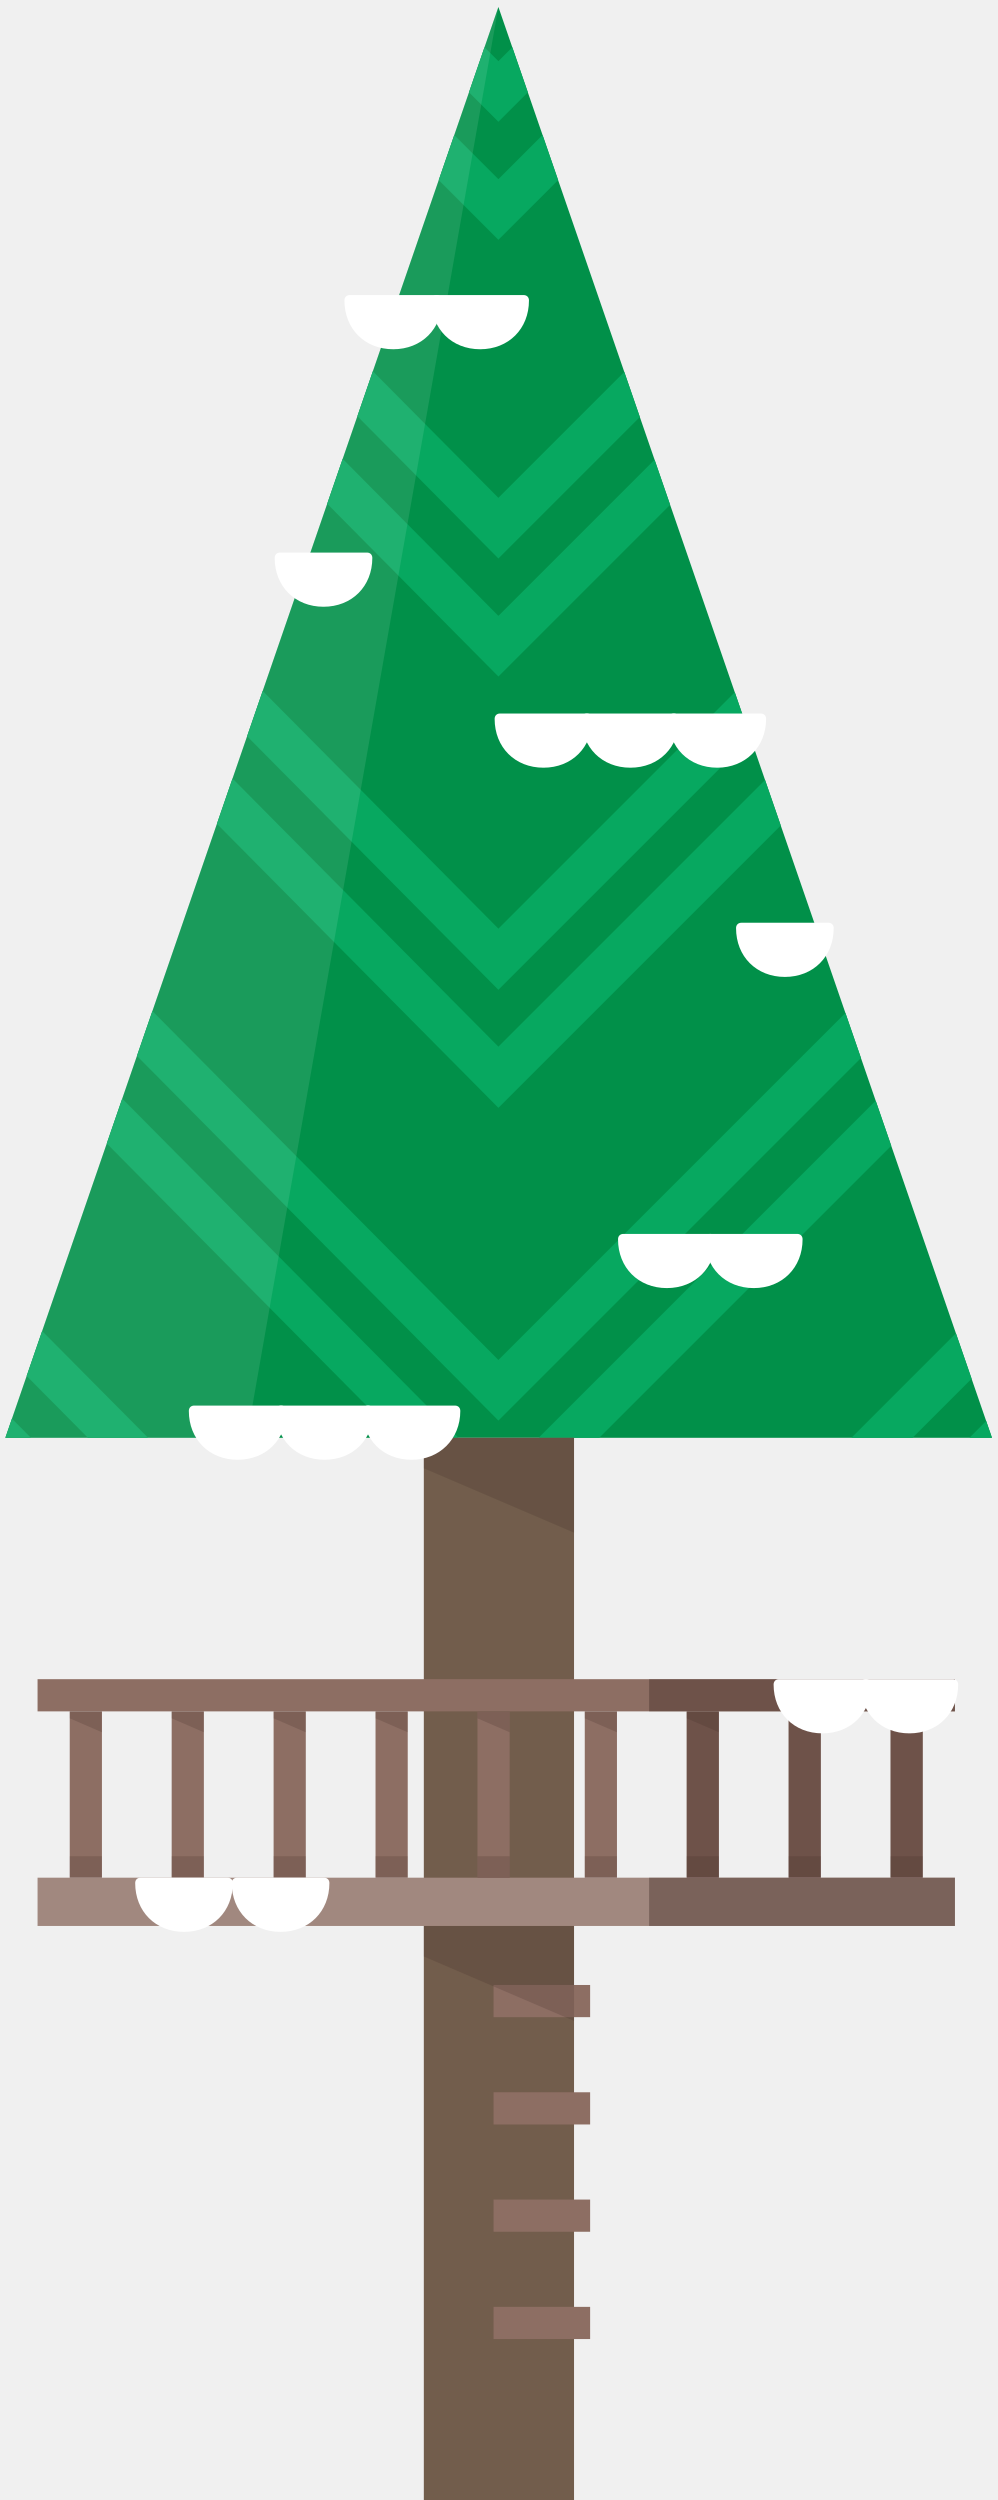
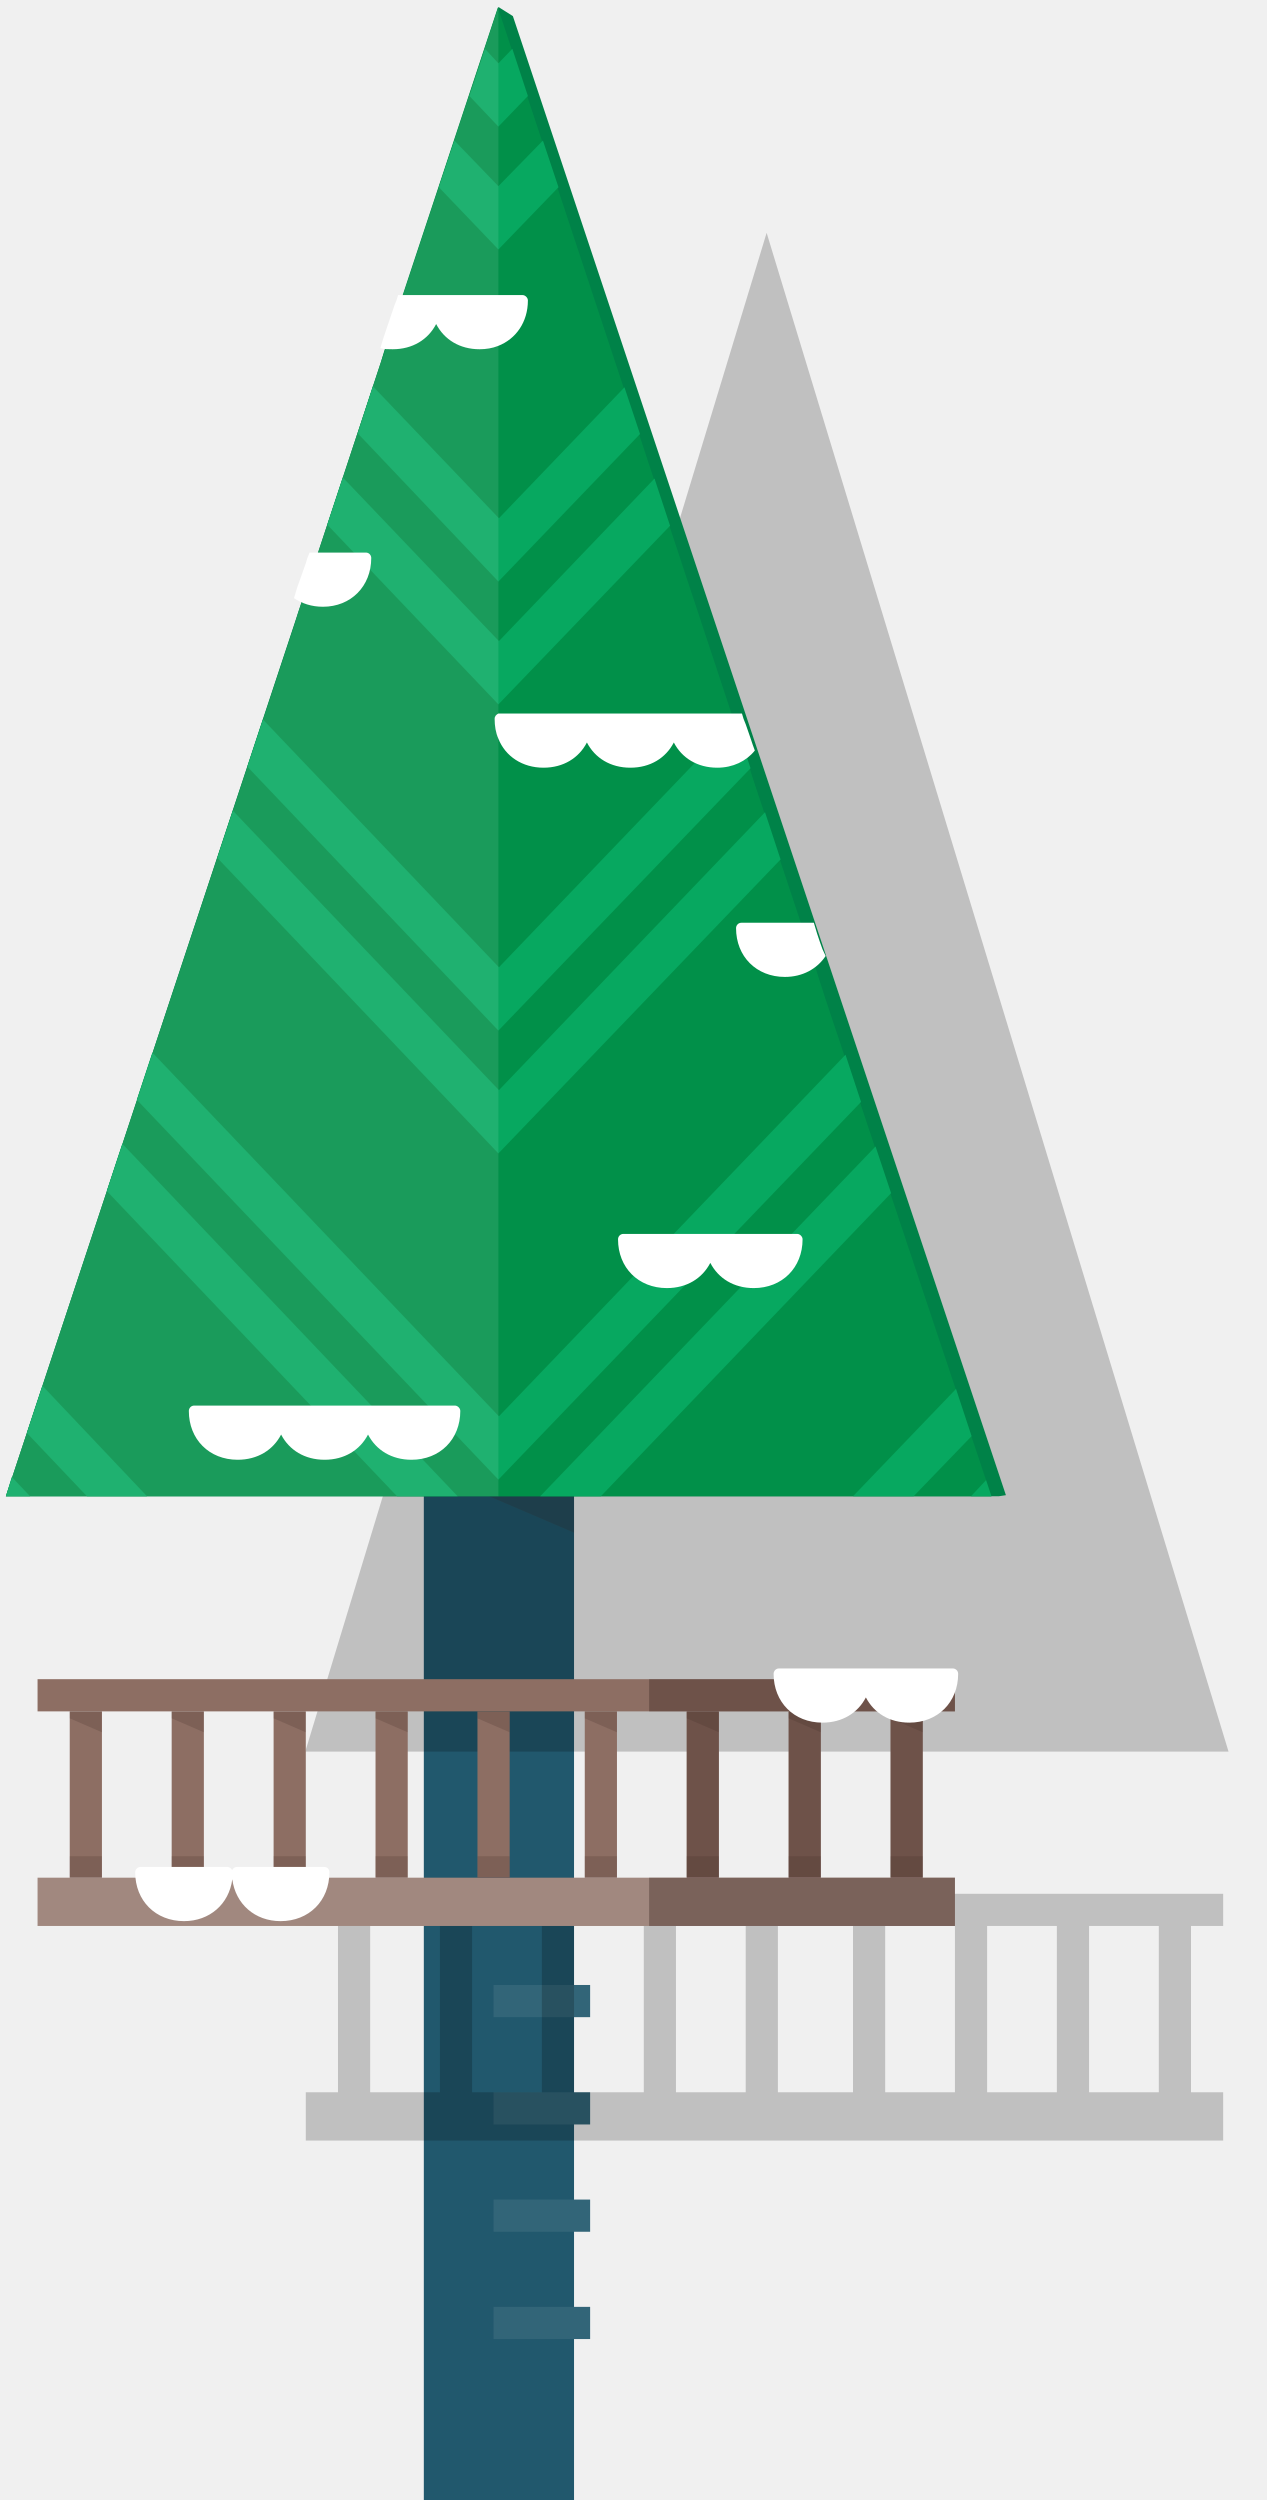
- <svg xmlns="http://www.w3.org/2000/svg" xmlns:xlink="http://www.w3.org/1999/xlink" viewBox="0 0 186 466">
-   <path fill="none" d="M0 0h186v466H0z" />
-   <path fill="#019049" d="M92.9 1.3L1 268h183.9z" />
-   <defs>
-     <path id="a" d="M92.9 1.3L1 268h183.9z" />
-   </defs>
-   <clipPath id="b">
-     <use xlink:href="#a" overflow="visible" />
-   </clipPath>
-   <g clip-path="url(#b)" fill="#07A860">
-     <path d="M92.9 264.8L-30.7 140.1l5.6-5.6 118 119 118-118 5.7 5.6z" />
-     <path d="M92.9 345.2L-30.7 220.5l5.6-5.6 118 118.9 118-118 5.7 5.7z" />
-     <path d="M92.9 425.5L-30.7 300.9l5.6-5.7 118 119 118-118 5.7 5.7zm0-402.8L-30.7-100.9l5.6-5.7 118 118 118-118 5.7 5.7z" />
-     <path d="M92.9 104.1L-30.7-20.6l5.6-5.6 118 119 118-118 5.7 5.6z" />
-     <path d="M92.9 184.5L-30.7 59.8l5.6-5.7 118 119 118-118 5.7 5.7z" />
-     <path d="M92.9 286.8L-30.7 162.1l5.6-5.6 118 119 118-118 5.7 5.6z" />
-     <path d="M92.9 367.2L-30.7 242.5l5.6-5.6 118 118.9 118-118 5.7 5.7z" />
-     <path d="M92.9 447.5L-30.7 322.9l5.6-5.7 118 119 118-118 5.7 5.7zm0-402.8L-30.7-78.9l5.6-5.7 118 118 118-118 5.7 5.7z" />
-     <path d="M92.9 126.1L-30.7 1.4l5.6-5.6 118 119 118-118 5.7 5.6z" />
-     <path d="M92.9 206.5L-30.7 81.8l5.6-5.7 118 119 118-118 5.7 5.7z" />
-   </g>
-   <g fill="#fff">
-     <path d="M154.4 173c0 5-3.6 8.1-8.1 8.1s-8.1-3.1-8.1-8.1h16.2z" />
-     <path d="M146.3 182.1c-5.3 0-9.1-3.8-9.1-9.1 0-.6.4-1 1-1h16.2c.6 0 1 .4 1 1 0 5.3-3.8 9.1-9.1 9.1zm-7-8.1c.4 3.6 3.2 6.1 7 6.1s6.6-2.5 7-6.1h-14z" />
-   </g>
-   <g fill="#fff">
-     <path d="M68.4 104c0 5-3.6 8.1-8.1 8.1s-8.1-3.1-8.1-8.1h16.2z" />
-     <path d="M60.3 113.1c-5.3 0-9.1-3.8-9.1-9.1 0-.6.4-1 1-1h16.2c.6 0 1 .4 1 1 0 5.3-3.8 9.1-9.1 9.1zm-7-8.1c.4 3.6 3.2 6.1 7 6.1s6.6-2.5 7-6.1h-14z" />
-   </g>
-   <path fill="#725D4C" d="M79 268h28v198H79z" />
-   <path fill="#A1887F" d="M7 350h171v9H7z" />
-   <path fill="#8D6E63" d="M7 313h171v6H7z" />
-   <path fill="#3E2723" d="M121 350h57v9h-57zm0-37h57v6h-57z" opacity=".4" />
-   <path fill="#8D6E63" d="M166 319h6v31h-6zm-74 51h18v6H92zm0 20h18v6H92zm0 20h18v6H92zm0 20h18v6H92zm55-111h6v31h-6zm-19 0h6v31h-6z" />
-   <path fill="#3E2723" d="M166 319h6v31h-6zm-19 0h6v31h-6zm-19 0h6v31h-6z" opacity=".4" />
-   <path fill="#8D6E63" d="M109 319h6v31h-6zm-20 0h6v31h-6zm-19 0h6v31h-6zm-19 0h6v31h-6zm-19 0h6v31h-6zm-19 0h6v31h-6z" />
-   <path fill="#3E2723" d="M166 346h6v4h-6zm-19 0h6v4h-6zm-19 0h6v4h-6zm-19 0h6v4h-6zm-20 0h6v4h-6zm-19 0h6v4h-6zm-19 0h6v4h-6zm-19 0h6v4h-6zm-19 0h6v4h-6z" opacity=".2" />
-   <path fill="#fff" d="M92.9 1.3L46 268H1z" opacity=".1" />
-   <path fill="#3E2723" d="M79 359h28v17.7l-28-12zm0-91h28v17.7l-28-12zm87 51h6v3.9l-6-2.6zm-19 0h6v3.9l-6-2.6zm-19 0h6v3.9l-6-2.6zm-19 0h6v3.9l-6-2.6zm-20 0h6v3.9l-6-2.6zm-19 0h6v3.9l-6-2.6zm-19 0h6v3.9l-6-2.6zm-19 0h6v3.9l-6-2.6zm-19 0h6v3.9l-6-2.6z" opacity=".2" />
-   <g fill="#fff">
-     <path d="M52.4 263c0 5-3.6 8.1-8.1 8.1s-8.1-3.1-8.1-8.1h16.2z" />
-     <path d="M44.3 272.1c-5.3 0-9.1-3.8-9.1-9.1 0-.6.4-1 1-1h16.2c.6 0 1 .4 1 1 0 5.3-3.8 9.1-9.1 9.1zm-7-8.1c.4 3.6 3.2 6.1 7 6.1s6.6-2.5 7-6.1h-14z" />
-     <path d="M68.6 263c0 5-3.6 8.1-8.1 8.1s-8.1-3.1-8.1-8.1h16.2z" />
-     <path d="M60.5 272.1c-5.3 0-9.1-3.8-9.1-9.1 0-.6.4-1 1-1h16.2c.6 0 1 .4 1 1 0 5.3-3.8 9.1-9.1 9.1zm-7-8.1c.4 3.6 3.2 6.1 7 6.1s6.6-2.5 7-6.1h-14z" />
-     <path d="M84.8 263c0 5-3.6 8.1-8.1 8.1s-8.1-3.1-8.1-8.1h16.2z" />
-     <path d="M76.7 272.1c-5.3 0-9.1-3.8-9.1-9.1 0-.6.4-1 1-1h16.2c.6 0 1 .4 1 1 0 5.3-3.9 9.1-9.1 9.1zm-7.1-8.1c.4 3.6 3.2 6.1 7 6.1s6.6-2.5 7-6.1h-14z" />
-   </g>
-   <g fill="#fff">
-     <path d="M109.4 134c0 5-3.6 8.1-8.1 8.1s-8.1-3.1-8.1-8.1h16.2z" />
-     <path d="M101.3 143.1c-5.3 0-9.1-3.8-9.1-9.1 0-.6.4-1 1-1h16.2c.6 0 1 .4 1 1 0 5.3-3.8 9.1-9.1 9.1zm-7-8.1c.4 3.6 3.2 6.1 7 6.1s6.6-2.5 7-6.1h-14z" />
-   </g>
-   <g fill="#fff">
-     <path d="M125.6 134c0 5-3.6 8.1-8.1 8.1s-8.1-3.1-8.1-8.1h16.2z" />
-     <path d="M117.5 143.1c-5.3 0-9.1-3.8-9.1-9.1 0-.6.4-1 1-1h16.2c.6 0 1 .4 1 1 0 5.3-3.8 9.1-9.1 9.1zm-7-8.1c.4 3.6 3.2 6.1 7 6.1s6.6-2.5 7-6.1h-14z" />
-   </g>
-   <g fill="#fff">
-     <path d="M81.4 56c0 5-3.6 8.1-8.1 8.1S65.2 61 65.2 56h16.2z" />
-     <path d="M73.3 65.1c-5.3 0-9.1-3.8-9.1-9.1 0-.6.4-1 1-1h16.2c.6 0 1 .4 1 1 0 5.3-3.8 9.1-9.1 9.1zm-7-8.1c.4 3.6 3.2 6.1 7 6.1s6.6-2.5 7-6.1h-14z" />
-   </g>
-   <g fill="#fff">
-     <path d="M97.6 56c0 5-3.6 8.1-8.1 8.1S81.4 61 81.4 56h16.2z" />
-     <path d="M89.5 65.1c-5.3 0-9.1-3.8-9.1-9.1 0-.6.4-1 1-1h16.2c.6 0 1 .4 1 1 0 5.3-3.8 9.1-9.1 9.1zm-7-8.1c.4 3.6 3.2 6.1 7 6.1s6.6-2.5 7-6.1h-14z" />
-   </g>
-   <g fill="#fff">
-     <path d="M132.4 231c0 5-3.6 8.1-8.1 8.1s-8.1-3.1-8.1-8.1h16.2z" />
-     <path d="M124.3 240.1c-5.3 0-9.1-3.8-9.1-9.1 0-.6.4-1 1-1h16.2c.6 0 1 .4 1 1 0 5.3-3.8 9.1-9.1 9.1zm-7-8.1c.4 3.6 3.2 6.1 7 6.1s6.6-2.5 7-6.1h-14z" />
-   </g>
-   <g fill="#fff">
-     <path d="M148.6 231c0 5-3.6 8.1-8.1 8.1s-8.1-3.1-8.1-8.1h16.2z" />
-     <path d="M140.5 240.1c-5.3 0-9.1-3.8-9.1-9.1 0-.6.4-1 1-1h16.2c.6 0 1 .4 1 1 0 5.3-3.8 9.1-9.1 9.1zm-7-8.1c.4 3.6 3.2 6.1 7 6.1s6.6-2.5 7-6.1h-14z" />
-   </g>
-   <g fill="#fff">
-     <path d="M161.4 314c0 5-3.6 8.1-8.1 8.1s-8.1-3.1-8.1-8.1h16.2z" />
-     <path d="M153.3 323.1c-5.3 0-9.1-3.8-9.1-9.1 0-.6.4-1 1-1h16.2c.6 0 1 .4 1 1 0 5.3-3.8 9.1-9.1 9.1zm-7-8.1c.4 3.6 3.2 6.1 7 6.1s6.6-2.5 7-6.1h-14z" />
-   </g>
-   <g fill="#fff">
-     <path d="M177.6 314c0 5-3.6 8.1-8.1 8.1s-8.1-3.1-8.1-8.1h16.2z" />
-     <path d="M169.5 323.1c-5.3 0-9.1-3.8-9.1-9.1 0-.6.4-1 1-1h16.2c.6 0 1 .4 1 1 0 5.3-3.8 9.1-9.1 9.1zm-7-8.1c.4 3.6 3.2 6.1 7 6.1s6.6-2.5 7-6.1h-14z" />
-   </g>
-   <g fill="#fff">
-     <path d="M141.8 134c0 5-3.6 8.1-8.1 8.1s-8.1-3.1-8.1-8.1h16.2z" />
-     <path d="M133.7 143.1c-5.3 0-9.1-3.8-9.1-9.1 0-.6.4-1 1-1h16.2c.6 0 1 .4 1 1 0 5.3-3.9 9.1-9.1 9.1zm-7.1-8.1c.4 3.6 3.2 6.1 7 6.1s6.6-2.5 7-6.1h-14z" />
-   </g>
-   <g fill="#fff">
-     <path d="M60.4 351c0 5-3.6 8.1-8.1 8.1s-8.1-3.1-8.1-8.1h16.2z" />
-     <path d="M52.3 360.1c-5.3 0-9.1-3.8-9.1-9.1 0-.6.4-1 1-1h16.2c.6 0 1 .4 1 1 0 5.3-3.8 9.1-9.1 9.1zm-7-8.1c.4 3.6 3.2 6.1 7 6.1s6.6-2.5 7-6.1h-14z" />
-   </g>
-   <g fill="#fff">
-     <path d="M42.4 351c0 5-3.6 8.1-8.1 8.1s-8.1-3.1-8.1-8.1h16.2z" />
-     <path d="M34.3 360.1c-5.3 0-9.1-3.8-9.1-9.1 0-.6.4-1 1-1h16.2c.6 0 1 .4 1 1 0 5.3-3.8 9.1-9.1 9.1zm-7-8.1c.4 3.6 3.2 6.1 7 6.1s6.6-2.5 7-6.1h-14z" />
+ <svg xmlns="http://www.w3.org/2000/svg" version="1.1" id="Layer_1" x="0px" y="0px" viewBox="0 0 236 466" style="enable-background:new 0 0 236 466;" xml:space="preserve">
+   <style type="text/css">
+ 	.st0{fill:#21586D;}
+ 	.st1{fill:#326578;}
+ 	.st2{opacity:0.2;enable-background:new    ;}
+ 	.st3{opacity:0.2;}
+ 	.st4{fill:#3E2723;}
+ 	.st5{fill:#008248;}
+ 	.st6{fill:#019049;}
+ 	.st7{fill:#07A860;}
+ 	.st8{fill:#A1887F;}
+ 	.st9{fill:#8D6E63;}
+ 	.st10{opacity:0.4;}
+ 	.st11{fill:#FFFFFF;}
+ 	.st12{opacity:0.1;}
+ </style>
+   <g>
+     <g>
+       <rect x="79" y="268" class="st0" width="28" height="198" />
+     </g>
+     <g>
+       <rect x="92" y="370" class="st1" width="18" height="6" />
+     </g>
+     <g>
+       <rect x="92" y="390" class="st1" width="18" height="6" />
+     </g>
+     <g>
+       <rect x="92" y="410" class="st1" width="18" height="6" />
+     </g>
+     <g>
+       <rect x="92" y="430" class="st1" width="18" height="6" />
+     </g>
+     <path class="st2" d="M222,362.9V359h6v-6h-57H57v6h6v1.3V386v4h-6v9h114h57v-9h-6v-4V362.9z M69,390v-4v-23.1V359h13v1.3V386v4H69z    M88,390v-4v-23.1V359h13v1.3V386v4H88z M107,390v-4v-23.1V359h13v1.3V386v4H107z M126,390v-4v-23.1V359h13v1.3V386v4H126z    M145,390v-4v-23.1V359h14v1.3V386v4H145z M171,390h-6v-4v-23.1V359h6h7v1.3V386v4H171z M184,390v-4v-23.1V359h13v1.3V386v4H184z    M216,390h-13v-4v-23.1V359h13v1.3V386V390z" />
+     <g class="st3">
+       <polygon class="st4" points="79,268 107,268 107,285.7 79,273.7   " />
+     </g>
+     <g class="st3">
+       <polygon points="142.9,43.4 56.9,326.5 142.9,326.5 229,326.5   " />
+     </g>
+     <polygon class="st5" points="186.2,278.9 187.5,278.7 95.6,3 92.9,1.3 1.1,278.9  " />
+     <g>
+       <path class="st6" d="M184.8,278.9H1.1L55,116.1l0.3-1l0.3-1l1.6-4.7l0.3-1.1l0.4-1L71,67.5l0.3-1l0.3-1l2-6.2l0.4-1l0.3-1    L92.8,1.4l45.4,137.2l0.3,1l0.4,1.1l0.9,2.7l0.4,1.3l0.4,1.2l11.1,33.4l0.3,1l0.3,1l0.5,1.6l0.5,1.5l0,0l0.4,1.3L184.8,278.9z" />
+     </g>
+     <g>
+       <g>
+         <g>
+           <g>
+             <polygon class="st7" points="160.5,205.4 92.9,275.8 25.5,205 28.4,196.2 93,264 157.6,196.6      " />
+           </g>
+           <g>
+             <polygon class="st7" points="27.4,278.9 7.9,258.3 5,267.1 16.2,278.9      " />
+             <polygon class="st7" points="170.3,278.9 181.1,267.7 178.2,258.9 159,278.9      " />
+           </g>
+         </g>
+         <g>
+           <g>
+             <polygon class="st7" points="98.4,17.9 92.9,23.6 87.5,17.9 90.4,9.1 92.9,11.8 95.5,9.1      " />
+           </g>
+           <g>
+             <polygon class="st7" points="119.3,80.9 92.9,108.4 66.7,80.8 69.5,72 93,96.6 116.4,72.2      " />
+           </g>
+           <g>
+             <polygon class="st7" points="139.9,143.2 92.9,192.1 46.1,142.9 49,134.1 93,180.3 137,134.4      " />
+           </g>
+         </g>
+       </g>
+       <g>
+         <g>
+           <g>
+             <polygon class="st7" points="112,278.9 166.1,222.4 163.2,213.7 100.7,278.9      " />
+             <polygon class="st7" points="85.3,278.9 22.8,213.2 19.9,222 74,278.9      " />
+           </g>
+           <g>
+             <polygon class="st7" points="5.6,278.9 2.2,275.3 1.1,278.9      " />
+             <polygon class="st7" points="184.8,278.9 183.8,275.9 181,278.9      " />
+           </g>
+         </g>
+         <g>
+           <g>
+             <polygon class="st7" points="104.1,34.9 92.9,46.5 81.8,34.9 84.7,26.2 92.9,34.7 101.2,26.2      " />
+           </g>
+           <g>
+             <polygon class="st7" points="124.9,98 92.9,131.3 61,97.8 63.9,89 93,119.5 122,89.2      " />
+           </g>
+           <g>
+             <polygon class="st7" points="145.5,160.2 92.9,215 40.5,159.9 43.4,151.1 93,203.2 142.6,151.4      " />
+           </g>
+         </g>
+       </g>
+     </g>
+     <g>
+       <rect x="7" y="350" class="st8" width="171" height="9" />
+     </g>
+     <g>
+       <rect x="7" y="313" class="st9" width="171" height="6" />
+     </g>
+     <g class="st10">
+       <rect x="121" y="350" class="st4" width="57" height="9" />
+     </g>
+     <g class="st10">
+       <rect x="121" y="313" class="st4" width="57" height="6" />
+     </g>
+     <g>
+       <rect x="166" y="319" class="st9" width="6" height="31" />
+     </g>
+     <g>
+       <rect x="147" y="319" class="st9" width="6" height="31" />
+     </g>
+     <g>
+       <rect x="128" y="319" class="st9" width="6" height="31" />
+     </g>
+     <g class="st10">
+       <rect x="166" y="319" class="st4" width="6" height="31" />
+     </g>
+     <g class="st10">
+       <rect x="147" y="319" class="st4" width="6" height="31" />
+     </g>
+     <g class="st10">
+       <rect x="128" y="319" class="st4" width="6" height="31" />
+     </g>
+     <g>
+       <rect x="109" y="319" class="st9" width="6" height="31" />
+     </g>
+     <g>
+       <rect x="89" y="319" class="st9" width="6" height="31" />
+     </g>
+     <g>
+       <rect x="70" y="319" class="st9" width="6" height="31" />
+     </g>
+     <g>
+       <rect x="51" y="319" class="st9" width="6" height="31" />
+     </g>
+     <g>
+       <rect x="32" y="319" class="st9" width="6" height="31" />
+     </g>
+     <g>
+       <rect x="13" y="319" class="st9" width="6" height="31" />
+     </g>
+     <g>
+       <g class="st3">
+         <rect x="166" y="346" class="st4" width="6" height="4" />
+       </g>
+       <g class="st3">
+         <rect x="147" y="346" class="st4" width="6" height="4" />
+       </g>
+       <g class="st3">
+         <rect x="128" y="346" class="st4" width="6" height="4" />
+       </g>
+       <g class="st3">
+         <rect x="109" y="346" class="st4" width="6" height="4" />
+       </g>
+       <g class="st3">
+         <rect x="89" y="346" class="st4" width="6" height="4" />
+       </g>
+       <g class="st3">
+         <rect x="70" y="346" class="st4" width="6" height="4" />
+       </g>
+       <g class="st3">
+         <rect x="51" y="346" class="st4" width="6" height="4" />
+       </g>
+       <g class="st3">
+         <rect x="32" y="346" class="st4" width="6" height="4" />
+       </g>
+       <g class="st3">
+         <rect x="13" y="346" class="st4" width="6" height="4" />
+       </g>
+     </g>
+     <g class="st3">
+       <polygon class="st4" points="166,319 172,319 172,322.9 166,320.3   " />
+     </g>
+     <g class="st3">
+       <polygon class="st4" points="147,319 153,319 153,322.9 147,320.3   " />
+     </g>
+     <g class="st3">
+       <polygon class="st4" points="128,319 134,319 134,322.9 128,320.3   " />
+     </g>
+     <g class="st3">
+       <polygon class="st4" points="109,319 115,319 115,322.9 109,320.3   " />
+     </g>
+     <g class="st3">
+       <polygon class="st4" points="89,319 95,319 95,322.9 89,320.3   " />
+     </g>
+     <g class="st3">
+       <polygon class="st4" points="70,319 76,319 76,322.9 70,320.3   " />
+     </g>
+     <g class="st3">
+       <polygon class="st4" points="51,319 57,319 57,322.9 51,320.3   " />
+     </g>
+     <g class="st3">
+       <polygon class="st4" points="32,319 38,319 38,322.9 32,320.3   " />
+     </g>
+     <g class="st3">
+       <polygon class="st4" points="13,319 19,319 19,322.9 13,320.3   " />
+     </g>
+     <g>
+       <path class="st11" d="M153.9,178.2c-1.6,2.4-4.3,3.9-7.6,3.9c-5.3,0-9.1-3.8-9.1-9.1c0-0.5,0.4-1,1-1h13.5l0.3,1l0.3,1l0.5,1.5    l0.5,1.4l0,0L153.9,178.2z" />
+       <path class="st11" d="M69.2,104c0-0.5-0.4-1-1-1H57.7l-0.4,1l-0.3,1l-1.6,4.5l-0.3,1l-0.3,1c1.5,1,3.3,1.6,5.4,1.6    C65.4,113.1,69.2,109.3,69.2,104z" />
+       <path class="st11" d="M84.8,262H68.6H52.4H36.2c-0.6,0-1,0.5-1,1c0,5.3,3.8,9.1,9.1,9.1c3.7,0,6.6-1.8,8.1-4.7    c1.5,2.9,4.4,4.7,8.1,4.7s6.6-1.8,8.1-4.7c1.5,2.9,4.4,4.7,8.1,4.7c5.3,0,9.1-3.8,9.1-9.1C85.8,262.5,85.3,262,84.8,262z" />
+       <path class="st11" d="M140.7,139.9c-1.6,2-4.1,3.2-7,3.2c-3.7,0-6.6-1.8-8.1-4.7c-1.5,2.9-4.4,4.7-8.1,4.7s-6.6-1.8-8.1-4.7    c-1.5,2.9-4.4,4.7-8.1,4.7c-3.9,0-7.1-2.1-8.4-5.4c-0.5-1.1-0.7-2.4-0.7-3.7c0-0.5,0.3-0.8,0.7-1c0.1,0,0.2,0,0.3,0h45.1l0.3,1    l0.4,1l0.9,2.6l0.4,1.2L140.7,139.9z" />
+       <path class="st11" d="M98.4,56c0-0.5-0.5-1-1-1H81.2h-7l-0.3,1l-0.4,1l-2,5.9l-0.3,1l-0.3,1c0.7,0.2,1.5,0.2,2.3,0.2    c3.7,0,6.6-1.8,8.1-4.7c1.5,2.9,4.4,4.7,8.1,4.7c1.2,0,2.4-0.2,3.4-0.6C96.2,63.2,98.4,60,98.4,56z" />
+       <path class="st11" d="M149.6,231c0-0.5-0.5-1-1-1h-16.2h-16.2c-0.6,0-1,0.5-1,1c0,5.3,3.8,9.1,9.1,9.1c3.7,0,6.6-1.8,8.1-4.7    c1.5,2.9,4.4,4.7,8.1,4.7C145.8,240.1,149.6,236.3,149.6,231z" />
+       <path class="st11" d="M177.6,311h-16.2h-16.2c-0.6,0-1,0.5-1,1c0,5.3,3.8,9.1,9.1,9.1c3.7,0,6.6-1.8,8.1-4.7    c1.5,2.9,4.4,4.7,8.1,4.7c5.3,0,9.1-3.8,9.1-9.1C178.6,311.4,178.1,311,177.6,311z" />
+       <path class="st11" d="M60.4,348H44.2c-0.4,0-0.8,0.2-0.9,0.6c-0.2-0.3-0.5-0.6-0.9-0.6H26.2c-0.6,0-1,0.5-1,1    c0,5.3,3.8,9.1,9.1,9.1c4.8,0,8.4-3.2,9-7.8c0.6,4.6,4.2,7.8,9,7.8c5.3,0,9.1-3.8,9.1-9.1C61.4,348.4,61,348,60.4,348z" />
+     </g>
+     <g class="st12">
+       <polygon class="st11" points="92.9,1.3 92.9,145.5 92.9,278.9 1.1,278.9 55,116.1 55.3,115 55.6,114 57.2,109.3 57.5,108.3     57.9,107.2 71,67.5 71.4,66.5 71.7,65.5 73.7,59.3 74.1,58.3 74.4,57.2   " />
+     </g>
  </g>
</svg>
